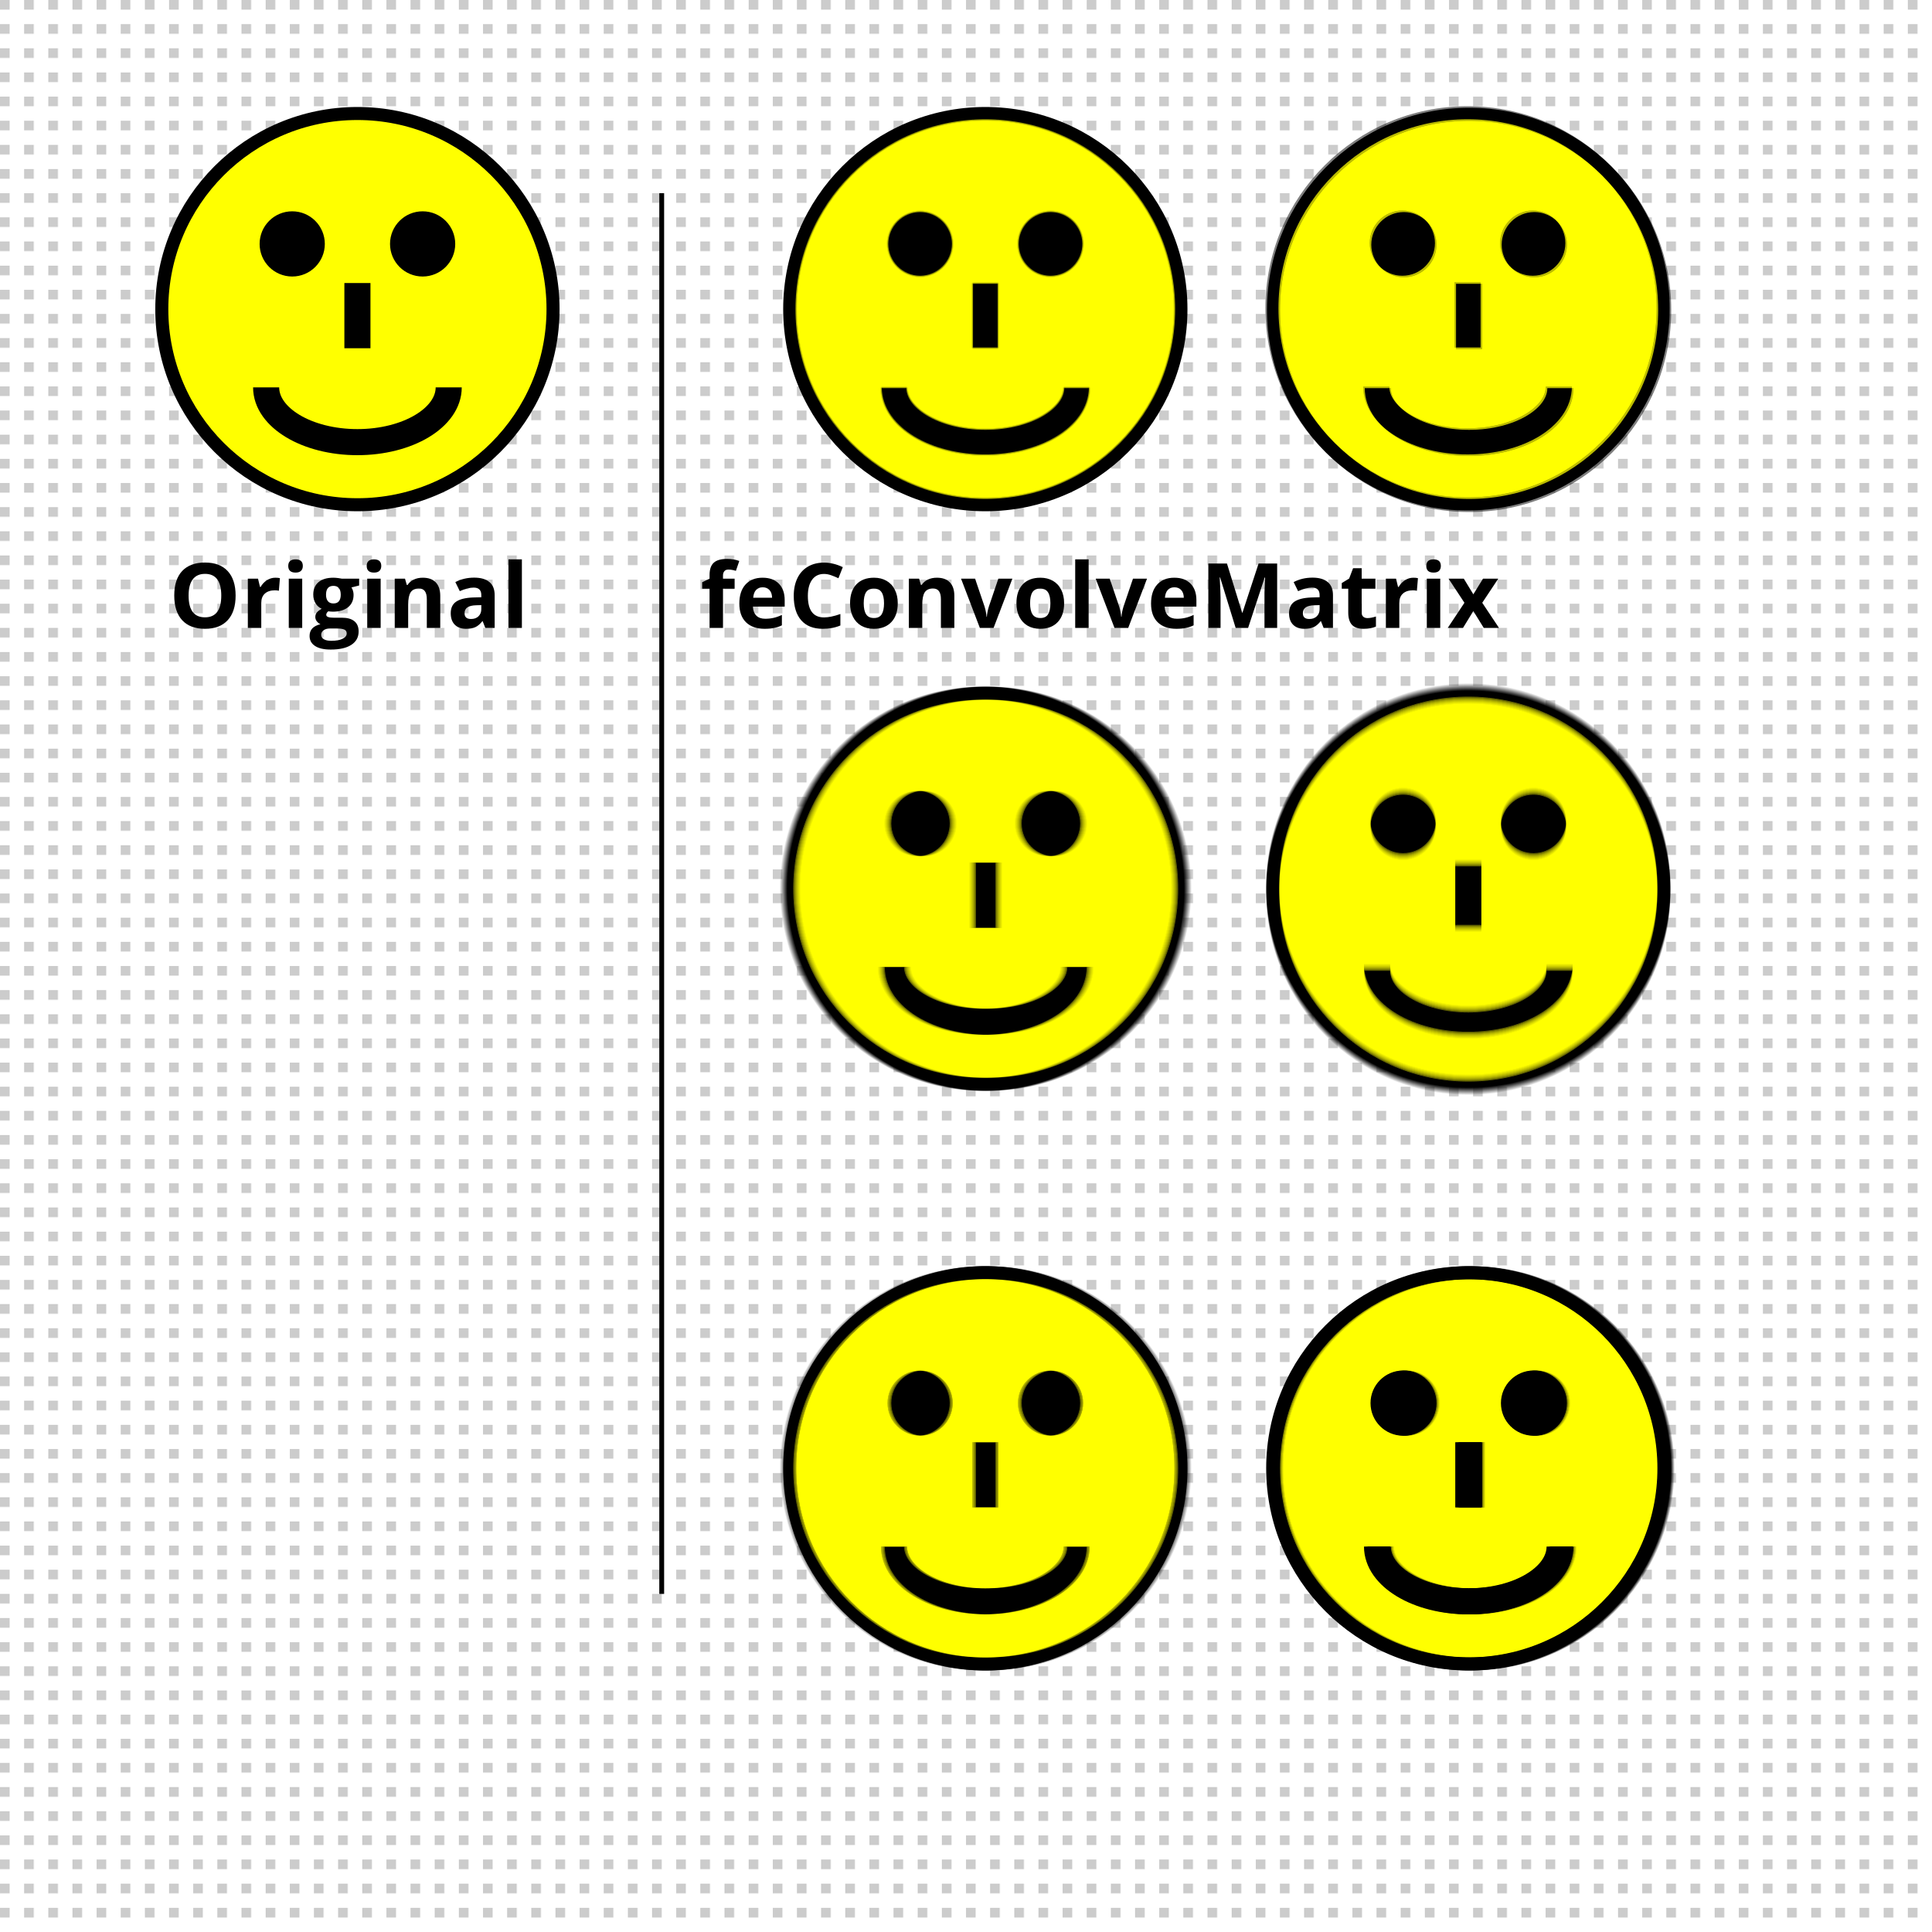
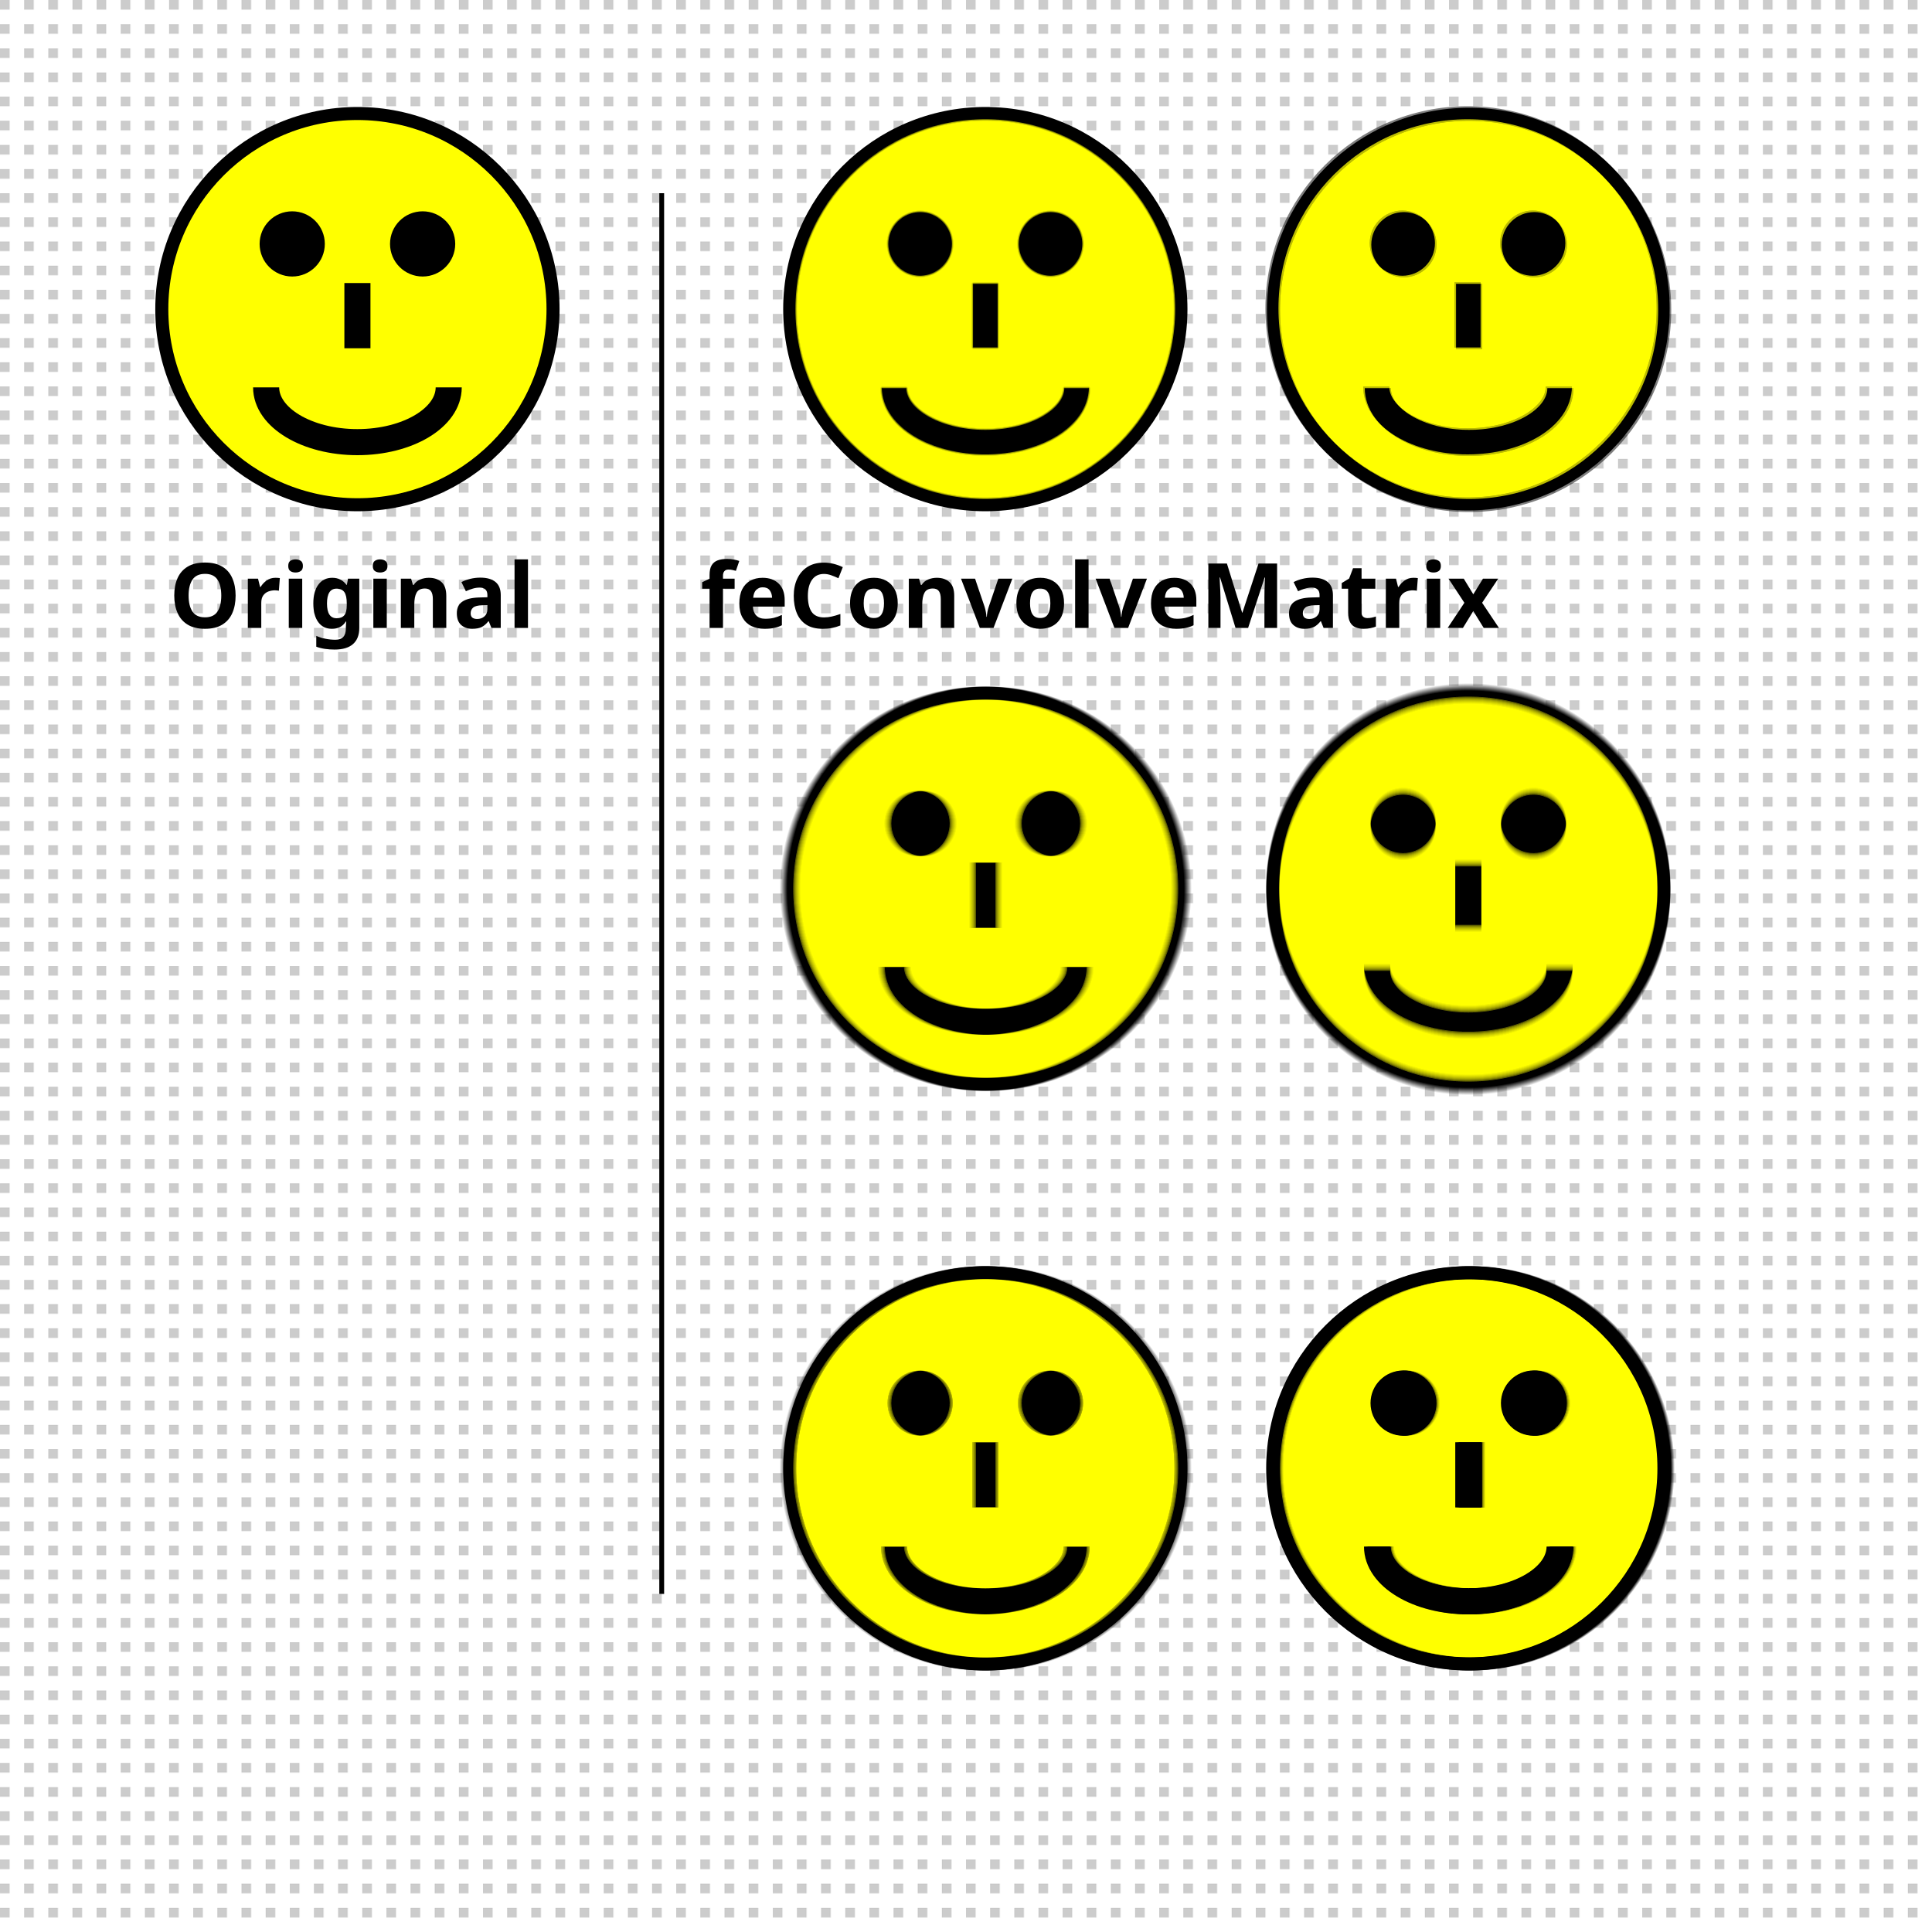
<svg xmlns="http://www.w3.org/2000/svg" xmlns:xlink="http://www.w3.org/1999/xlink" width="400px" height="400px">
  <defs>
    <pattern id="Pattern" x="0" y="0" width="5" height="5" patternUnits="userSpaceOnUse">
      <rect width="5" height="5" fill="#ffffff" />
      <rect width="2" height="2" fill="#cccccc" />
    </pattern>
    <filter id="motionright">
      <feConvolveMatrix order="9" divisor="9" kernelMatrix="0 0 0 0 0 0 0 0 1 0 0 0 0 0 0 0 1 0 0 0 0 0 0 0 1 0 0 0 0 0 0 0 1 0 0 0 0 0 0 0 1 0 0 0 0 0 0 0 1 0 0 0 0 0 0 0 1 0 0 0 0 0 0 0 1 0 0 0 0 0 0 0 1 0 0 0 0 0 0 0 0" />
    </filter>
    <filter id="motionleftright">
      <feConvolveMatrix order="9" divisor="18" kernelMatrix="1 0 0 0 0 0 0 0 1 0 1 0 0 0 0 0 1 0 0 0 1 0 0 0 1 0 0 0 0 0 1 0 1 0 0 0 0 0 0 0 1 0 0 0 0 0 0 0 1 0 1 0 0 0 0 0 1 0 0 0 1 0 0 0 1 0 0 0 0 0 1 0 1 0 0 0 0 0 0 0 1" />
    </filter>
    <filter id="blur55">
      <feConvolveMatrix order="5" divisor="1" kernelMatrix="0 0 1 0 0 0 1 1 1 0 1 1 1 1 1 0 1 1 1 0 0 0 1 0 0" />
    </filter>
    <filter id="blur">
      <feConvolveMatrix order="3" divisor="1" kernelMatrix="0 0.2 0 0.2 0.2 0.2 0 0.2 0.2" />
    </filter>
    <filter id="edge">
      <feConvolveMatrix order="3" divisor="1" kernelMatrix="-1 -1 -1 -1 8 -1 -1 -1 -1" preserveAlpha="true" />
    </filter>
    <filter id="edge45">
      <feConvolveMatrix order="5" divisor="1" kernelMatrix="-1 0 0 0 0 0 -2 0 0 0 0 0 6 0 0 0 0 0 -2 0 0 0 0 0 -1" preserveAlpha="true" />
    </filter>
    <filter id="sharpen">
      <feConvolveMatrix order="3" divisor="1" kernelMatrix="-1 -1 -1 -1 9 -1 -1 -1 -1" />
    </filter>
    <filter id="sharpen33">
      <feConvolveMatrix order="3" divisor="1" kernelMatrix="-1 -1 -1 -1 5 -1 -1 -1 -1" />
    </filter>
    <filter id="sharpen33ff">
      <feConvolveMatrix order="3" divisor="3" kernelMatrix="0 -2 0 -2 11 -2 0 -2 0" />
    </filter>
    <filter id="highpass">
      <feConvolveMatrix order="3" bias="128" divisor="16" preserveAlpha="true" kernelMatrix="-1 -2 -1 -2 12 -2 -1 -2 -1" />
    </filter>
    <filter id="unsharpen">
      <feConvolveMatrix order="3" divisor="9" kernelMatrix="-1 -1 -1 -1 17 -1 -1 -1 -1" />
    </filter>
    <filter id="soften">
      <feConvolveMatrix order="3" divisor="8" preserveAlpha="true" kernelMatrix="1 1 1 1 1 1 1 1 1" />
    </filter>
    <filter id="emboss">
      <feConvolveMatrix order="3" divisor="1" kernelMatrix="-2 0 0 0 1 0 0 0 2" />
    </filter>
    <filter id="emboss2">
      <feConvolveMatrix order="3" bias="128" divisor="1" kernelMatrix="2 0 0 0 -1 0 0 0 -1" />
    </filter>
    <filter id="emboss45">
      <feConvolveMatrix order="3" bias="128" divisor="1" kernelMatrix="-1 -1 0 -1 0 1 0 1 1" />
    </filter>
    <filter id="embosslight">
      <feConvolveMatrix order="3" bias="128" divisor="1" kernelMatrix="-0.5 0 0 0 0 0 0 0 0.5" />
    </filter>
    <filter id="f1">
      <feConvolveMatrix order="3" kernelMatrix="1 1 1 1 1 1 1 1 1" />
    </filter>
    <filter id="f2">
      <feConvolveMatrix order="3" kernelMatrix="1 0 0 0 0 0 0 0 1" />
    </filter>
    <filter id="f3">
      <feConvolveMatrix order="10,1" kernelMatrix="1 1 1 1 1 1 1 1 1 1" />
    </filter>
    <filter id="f4">
      <feConvolveMatrix order="1,10" kernelMatrix="1 1 1 1 1 1 1 1 1 1" />
    </filter>
    <filter id="f5">
      <feConvolveMatrix order="10,1" kernelMatrix="1 1 1 1 1 1 1 1 1 1" result="out1" />
      <feBlend in="SourceGraphic" in2="out1" mode="screen" />
    </filter>
    <filter id="f6">
      <feConvolveMatrix order="10,1" kernelMatrix="0 0 0 0 0 1 1 1 1 1" result="out1" />
      <feBlend in="SourceGraphic" in2="out1" mode="multiply" />
    </filter>
  </defs>
  <symbol id="smilie">
    <circle cx="20" cy="20" r="15" fill="yellow" stroke="black" />
    <circle cx="15" cy="15" r="2" fill="black" stroke="black" />
    <circle cx="25" cy="15" r="2" fill="black" stroke="black" />
    <line x1="20" y1="18" x2="20" y2="23" stroke="black" stroke-width="2" />
    <path d="M 13 26 A 5 3 0 0 0 27 26" stroke="black" fill="none" stroke-width="2" />
  </symbol>
  <rect width="100%" height="100%" fill="url(#Pattern)" />
  <use xlink:href="#smilie" transform="translate(20,10) scale(2.7)" />
  <use xlink:href="#smilie" transform="translate(150,10) scale(2.7)" filter="url(#soften)" />
  <use xlink:href="#smilie" transform="translate(250,10) scale(2.7)" filter="url(#f2)" />
  <use xlink:href="#smilie" transform="translate(150,130) scale(2.7)" filter="url(#f3)" />
  <use xlink:href="#smilie" transform="translate(250,130) scale(2.7)" filter="url(#f4)" />
  <use xlink:href="#smilie" transform="translate(150,250) scale(2.7)" filter="url(#f5)" />
  <use xlink:href="#smilie" transform="translate(250,250) scale(2.7)" filter="url(#f6)" />
-   <text x="145" y="130" font-family="Open Sans" font-size="14pt" font-weight="bold">feConvolveMatrix</text>
-   <text x="35" y="130" font-family="Open Sans" font-size="14pt" font-weight="bold">Original</text>
+   <text x="145" y="130" font-family="Noto Sans" font-size="14pt" font-weight="bold">feConvolveMatrix</text>
+   <text x="35" y="130" font-family="Noto Sans" font-size="14pt" font-weight="bold">Original</text>
  <line x1="137" y1="40" x2="137" y2="330" stroke="black" />
</svg>
